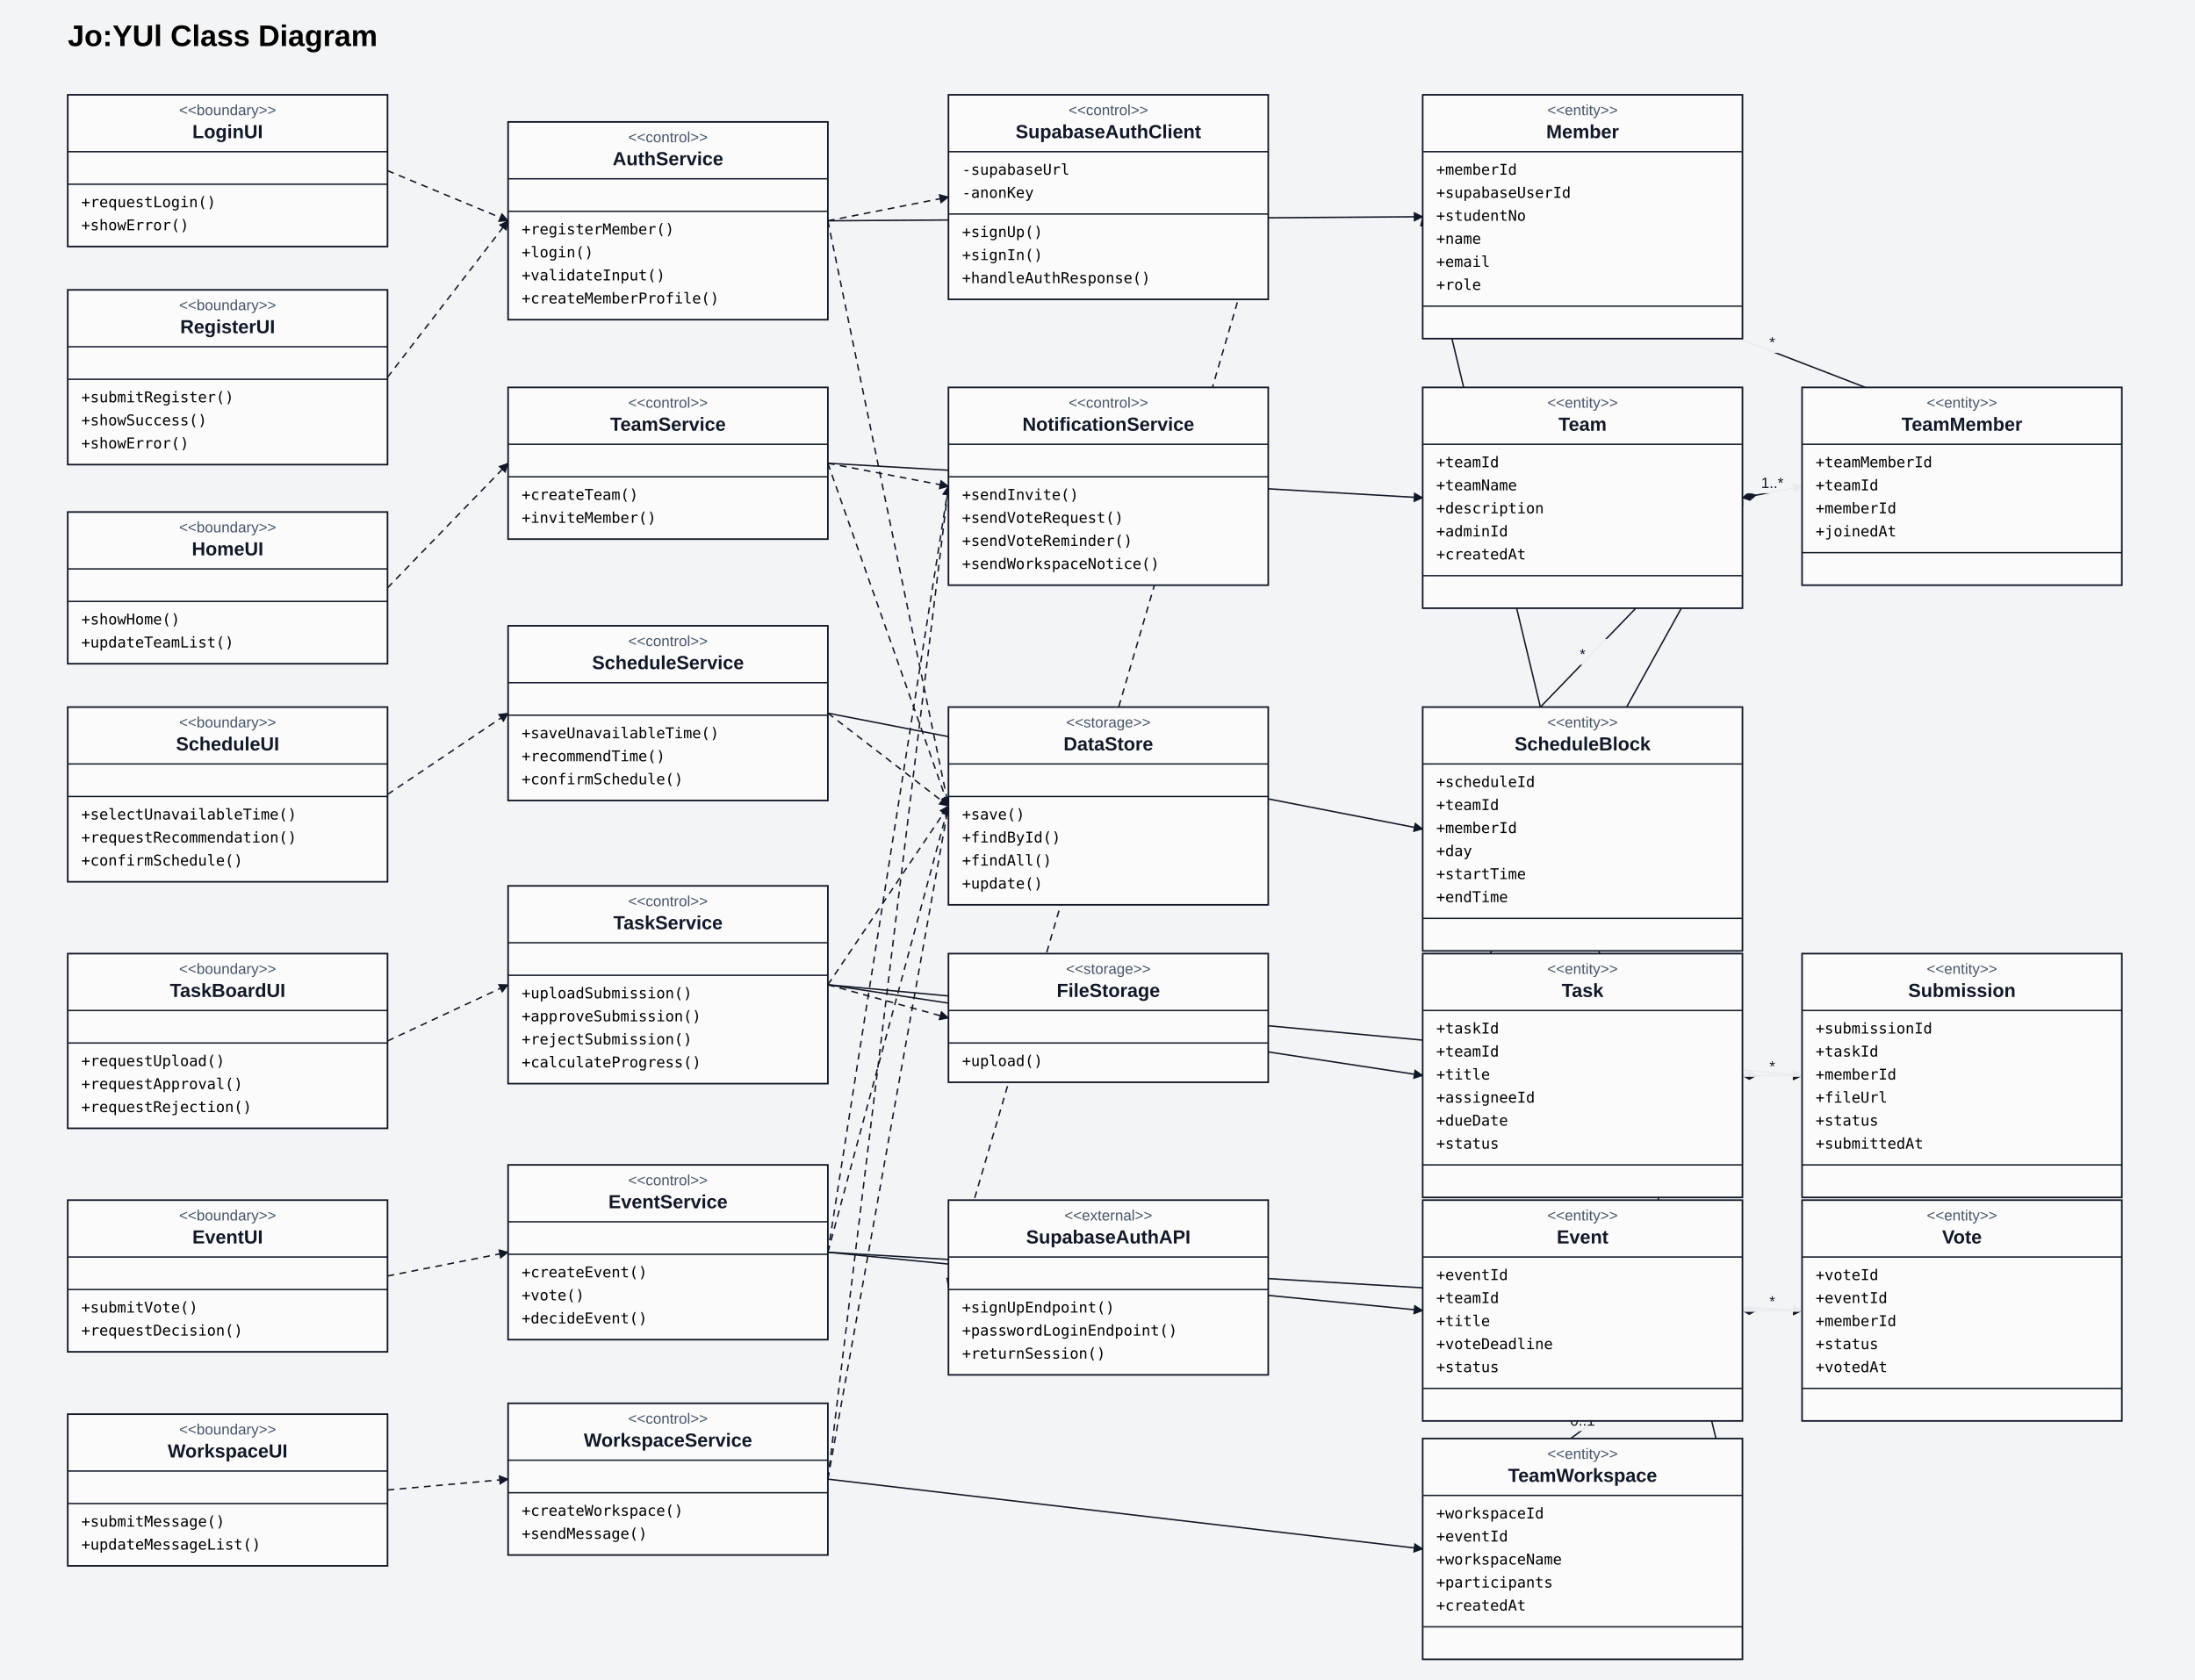
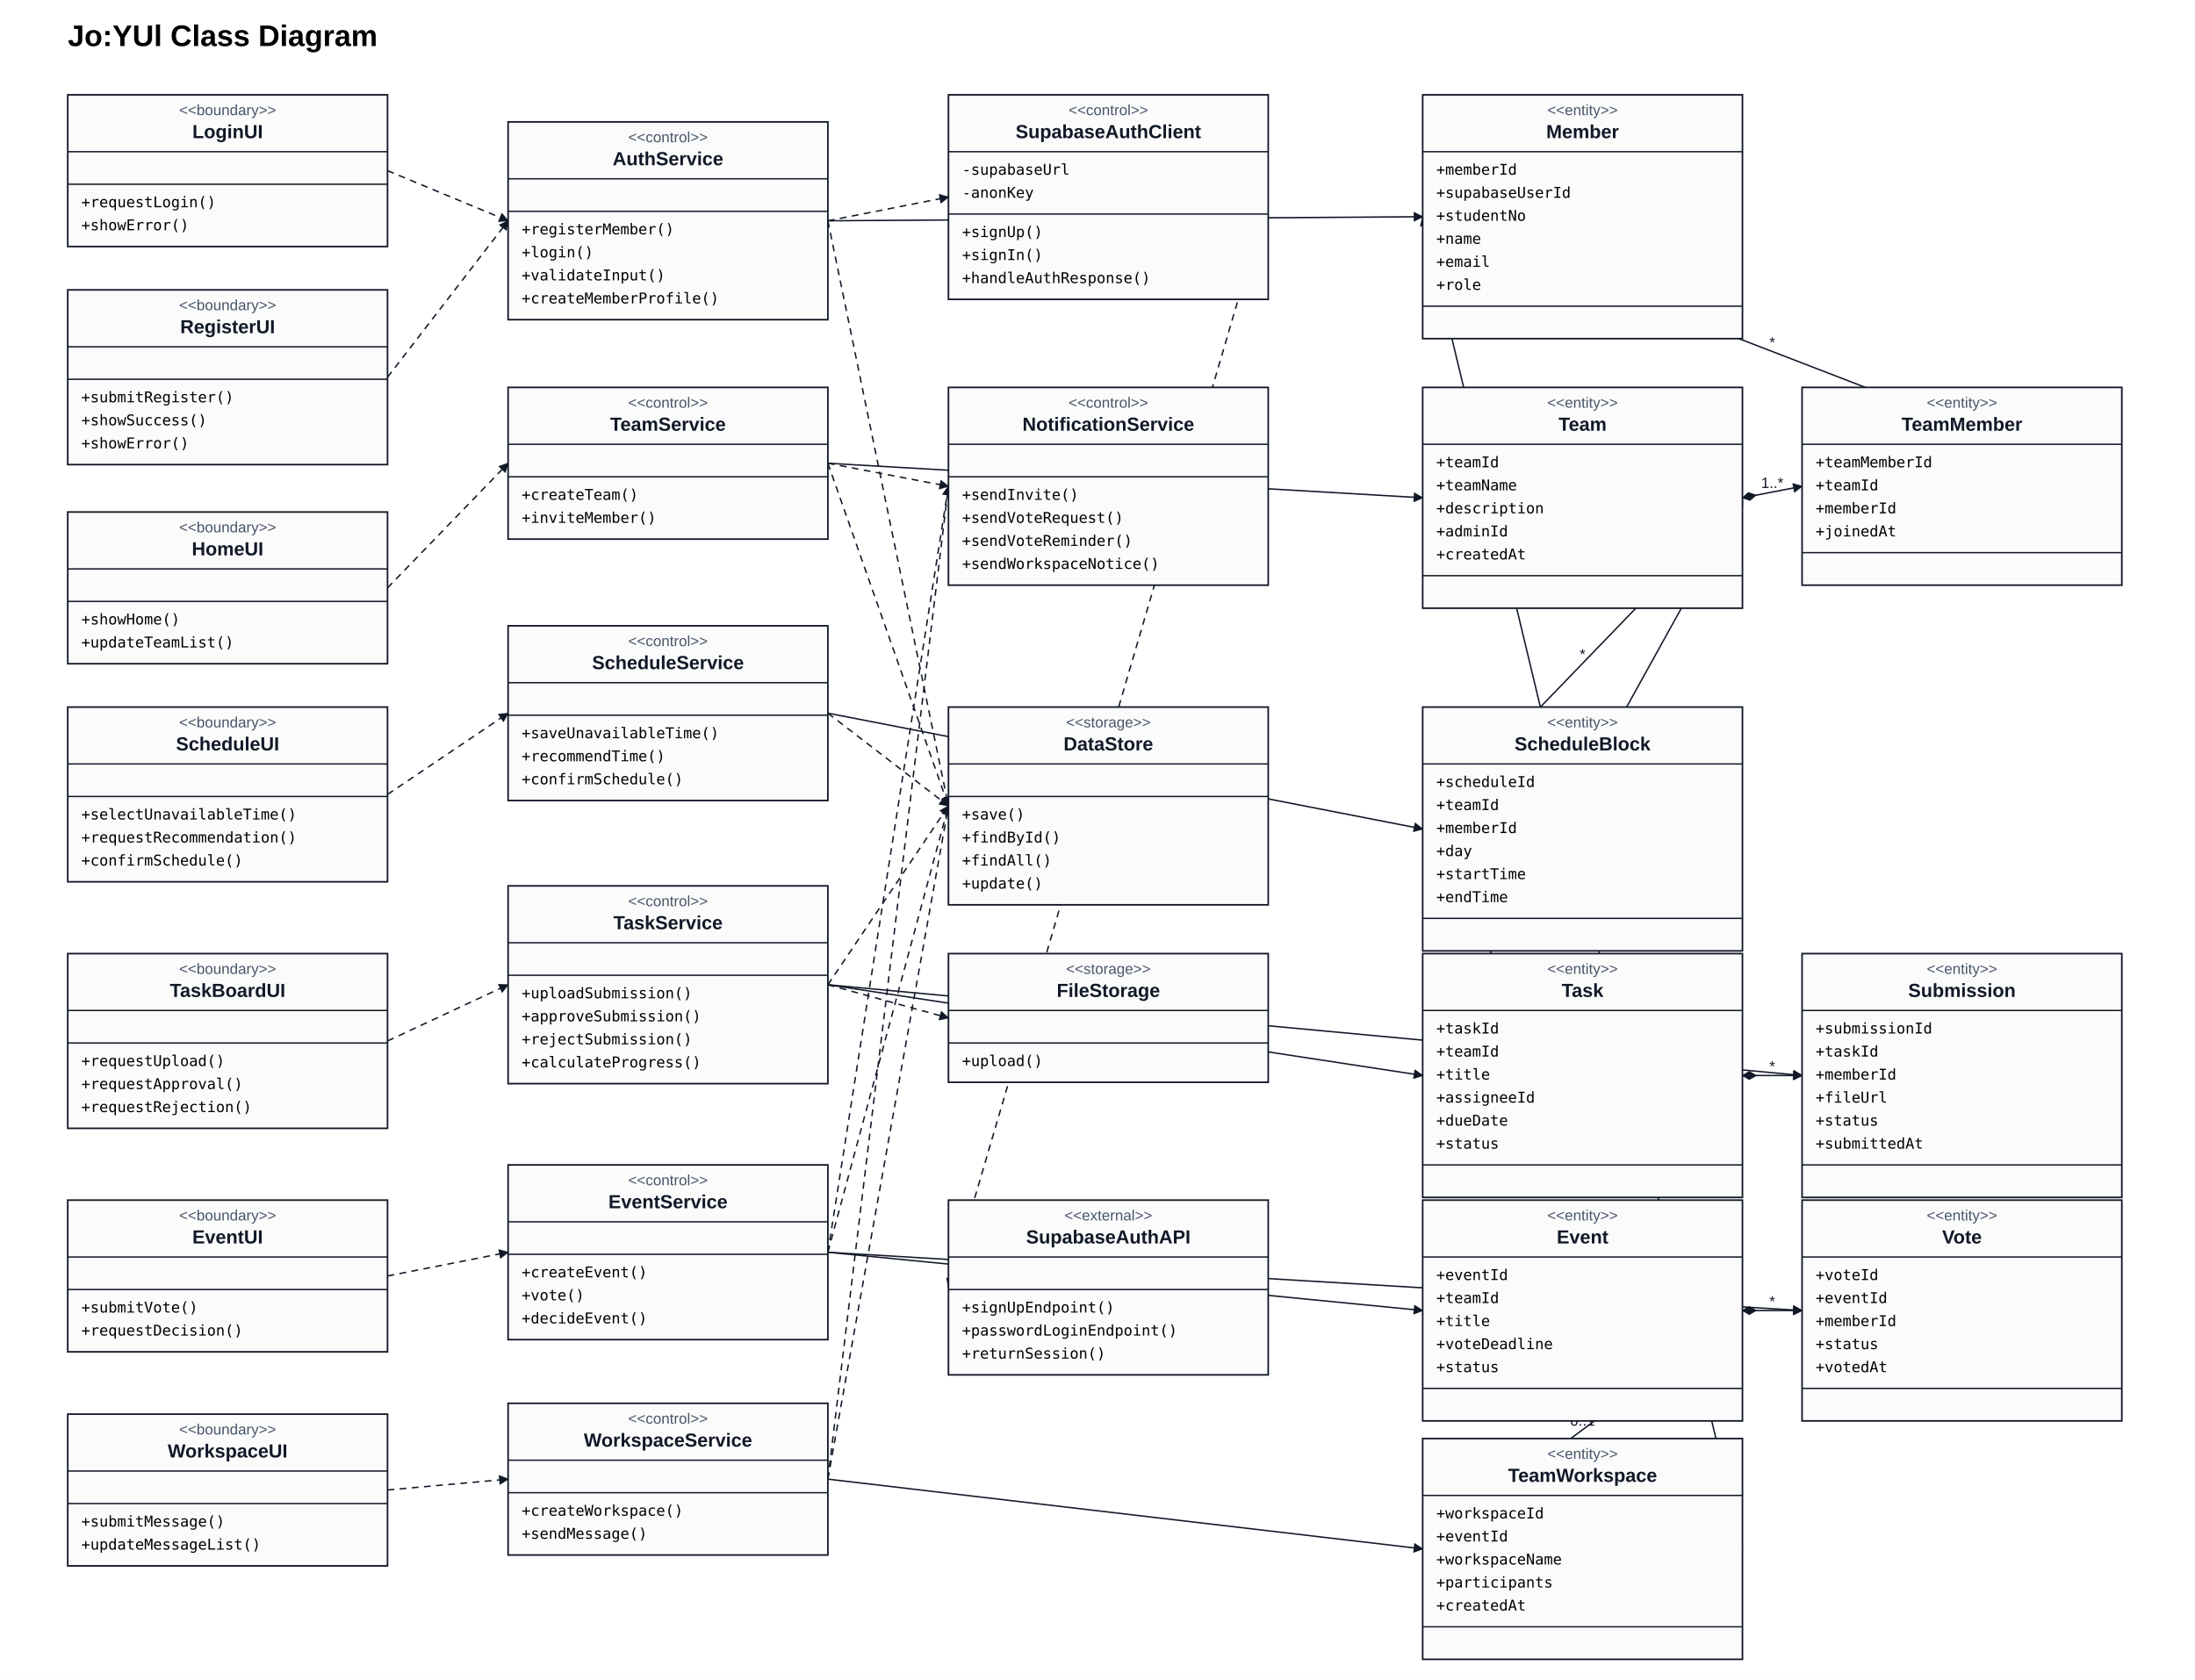
<svg xmlns="http://www.w3.org/2000/svg" width="1620" height="1240" viewBox="0 0 1620 1240">
  <defs>
    <marker id="arrow" viewBox="0 0 10 10" refX="9" refY="5" markerWidth="7" markerHeight="7" orient="auto">
      <path d="M0 0 L10 5 L0 10 z" fill="#111827" />
    </marker>
    <marker id="hollowArrow" viewBox="0 0 10 10" refX="9" refY="5" markerWidth="7" markerHeight="7" orient="auto">
      <path d="M0 0 L10 5 L0 10 z" fill="#fbfbfb" stroke="#111827" />
    </marker>
    <marker id="diamond" viewBox="0 0 16 10" refX="1" refY="5" markerWidth="11" markerHeight="9" orient="auto">
      <path d="M1 5 L8 1 L15 5 L8 9 z" fill="#111827" stroke="#111827" />
    </marker>
  </defs>
-   <rect width="100%" height="100%" fill="#f3f4f6" />
+   <rect width="100%" height="100%" fill="#ffffff" />
  <text x="50" y="34" font-family="Arial, sans-serif" font-size="22" font-weight="700">Jo:YUl Class Diagram</text>
  <line x1="286" y1="126" x2="375" y2="163" stroke="#111827" stroke-width="1.05" stroke-dasharray="5 4" marker-end="url(#arrow)" />
  <line x1="286" y1="278.5" x2="375" y2="163" stroke="#111827" stroke-width="1.05" stroke-dasharray="5 4" marker-end="url(#arrow)" />
  <line x1="611" y1="163" x2="700" y2="145.5" stroke="#111827" stroke-width="1.05" stroke-dasharray="5 4" marker-end="url(#arrow)" />
  <line x1="936" y1="145.5" x2="700" y2="950.5" stroke="#111827" stroke-width="1.05" stroke-dasharray="5 4" marker-end="url(#arrow)" />
  <line x1="611" y1="163" x2="1050" y2="160" stroke="#111827" stroke-width="1.05" marker-end="url(#arrow)" />
  <line x1="611" y1="163" x2="700" y2="595" stroke="#111827" stroke-width="1.05" stroke-dasharray="5 4" marker-end="url(#arrow)" />
  <line x1="286" y1="434" x2="375" y2="342" stroke="#111827" stroke-width="1.05" stroke-dasharray="5 4" marker-end="url(#arrow)" />
  <line x1="286" y1="586.5" x2="375" y2="526.5" stroke="#111827" stroke-width="1.05" stroke-dasharray="5 4" marker-end="url(#arrow)" />
  <line x1="286" y1="768.5" x2="375" y2="727" stroke="#111827" stroke-width="1.05" stroke-dasharray="5 4" marker-end="url(#arrow)" />
  <line x1="286" y1="942" x2="375" y2="924.5" stroke="#111827" stroke-width="1.05" stroke-dasharray="5 4" marker-end="url(#arrow)" />
  <line x1="286" y1="1100" x2="375" y2="1092" stroke="#111827" stroke-width="1.05" stroke-dasharray="5 4" marker-end="url(#arrow)" />
  <line x1="611" y1="342" x2="700" y2="595" stroke="#111827" stroke-width="1.05" stroke-dasharray="5 4" marker-end="url(#arrow)" />
  <line x1="611" y1="526.5" x2="700" y2="595" stroke="#111827" stroke-width="1.05" stroke-dasharray="5 4" marker-end="url(#arrow)" />
  <line x1="611" y1="727" x2="700" y2="595" stroke="#111827" stroke-width="1.05" stroke-dasharray="5 4" marker-end="url(#arrow)" />
  <line x1="611" y1="924.5" x2="700" y2="595" stroke="#111827" stroke-width="1.05" stroke-dasharray="5 4" marker-end="url(#arrow)" />
  <line x1="611" y1="1092" x2="700" y2="595" stroke="#111827" stroke-width="1.05" stroke-dasharray="5 4" marker-end="url(#arrow)" />
  <line x1="611" y1="727" x2="700" y2="751.5" stroke="#111827" stroke-width="1.05" stroke-dasharray="5 4" marker-end="url(#arrow)" />
  <line x1="611" y1="342" x2="700" y2="359" stroke="#111827" stroke-width="1.05" stroke-dasharray="5 4" marker-end="url(#arrow)" />
  <line x1="611" y1="924.5" x2="700" y2="359" stroke="#111827" stroke-width="1.05" stroke-dasharray="5 4" marker-end="url(#arrow)" />
  <line x1="611" y1="1092" x2="700" y2="359" stroke="#111827" stroke-width="1.05" stroke-dasharray="5 4" marker-end="url(#arrow)" />
  <line x1="611" y1="342" x2="1050" y2="367.5" stroke="#111827" stroke-width="1.05" marker-end="url(#arrow)" />
  <line x1="611" y1="526.5" x2="1050" y2="612" stroke="#111827" stroke-width="1.05" marker-end="url(#arrow)" />
  <line x1="611" y1="727" x2="1050" y2="794" stroke="#111827" stroke-width="1.05" marker-end="url(#arrow)" />
  <line x1="611" y1="727" x2="1330" y2="794" stroke="#111827" stroke-width="1.05" marker-end="url(#arrow)" />
  <line x1="611" y1="924.5" x2="1050" y2="967.5" stroke="#111827" stroke-width="1.05" marker-end="url(#arrow)" />
  <line x1="611" y1="924.5" x2="1330" y2="967.5" stroke="#111827" stroke-width="1.05" marker-end="url(#arrow)" />
  <line x1="611" y1="1092" x2="1050" y2="1143.5" stroke="#111827" stroke-width="1.05" marker-end="url(#arrow)" />
  <line x1="1286" y1="367.5" x2="1330" y2="359" stroke="#111827" stroke-width="1.05" marker-start="url(#diamond)" marker-end="url(#arrow)" />
-   <rect x="1281" y="345.25" width="54" height="19" fill="#f3f4f6" opacity="0.96" />
  <text x="1308" y="360.25" text-anchor="middle" font-family="Arial, sans-serif" font-size="11" font-weight="400" fill="#111827">1..*</text>
  <line x1="1566" y1="359" x2="1050" y2="160" stroke="#111827" stroke-width="1.05" marker-end="url(#arrow)" />
-   <rect x="1281" y="241.5" width="54" height="19" fill="#f3f4f6" opacity="0.96" />
  <text x="1308" y="256.5" text-anchor="middle" font-family="Arial, sans-serif" font-size="11" font-weight="400" fill="#111827">*</text>
  <line x1="1286" y1="367.5" x2="1050" y2="612" stroke="#111827" stroke-width="1.05" marker-start="url(#diamond)" marker-end="url(#arrow)" />
-   <rect x="1141" y="471.75" width="54" height="19" fill="#f3f4f6" opacity="0.96" />
  <text x="1168" y="486.75" text-anchor="middle" font-family="Arial, sans-serif" font-size="11" font-weight="400" fill="#111827">*</text>
  <line x1="1286" y1="367.5" x2="1050" y2="794" stroke="#111827" stroke-width="1.05" marker-start="url(#diamond)" marker-end="url(#arrow)" />
-   <rect x="1141" y="562.75" width="54" height="19" fill="#f3f4f6" opacity="0.96" />
  <text x="1168" y="577.75" text-anchor="middle" font-family="Arial, sans-serif" font-size="11" font-weight="400" fill="#111827">*</text>
  <line x1="1286" y1="794" x2="1330" y2="794" stroke="#111827" stroke-width="1.05" marker-start="url(#diamond)" marker-end="url(#arrow)" />
-   <rect x="1281" y="776" width="54" height="19" fill="#f3f4f6" opacity="0.96" />
  <text x="1308" y="791" text-anchor="middle" font-family="Arial, sans-serif" font-size="11" font-weight="400" fill="#111827">*</text>
  <line x1="1286" y1="967.5" x2="1330" y2="967.5" stroke="#111827" stroke-width="1.05" marker-start="url(#diamond)" marker-end="url(#arrow)" />
-   <rect x="1281" y="949.5" width="54" height="19" fill="#f3f4f6" opacity="0.96" />
  <text x="1308" y="964.5" text-anchor="middle" font-family="Arial, sans-serif" font-size="11" font-weight="400" fill="#111827">*</text>
  <line x1="1286" y1="967.5" x2="1050" y2="1143.5" stroke="#111827" stroke-width="1.05" marker-start="url(#diamond)" marker-end="url(#arrow)" />
-   <rect x="1141" y="1037.5" width="54" height="19" fill="#f3f4f6" opacity="0.96" />
  <text x="1168" y="1052.5" text-anchor="middle" font-family="Arial, sans-serif" font-size="11" font-weight="400" fill="#111827">0..1</text>
  <line x1="1286" y1="1143.5" x2="1050" y2="160" stroke="#111827" stroke-width="1.05" marker-end="url(#arrow)" />
-   <rect x="1141" y="633.75" width="54" height="19" fill="#f3f4f6" opacity="0.96" />
  <text x="1168" y="648.75" text-anchor="middle" font-family="Arial, sans-serif" font-size="11" font-weight="400" fill="#111827">*</text>
  <rect x="50" y="70" width="236" height="112" fill="#fbfbfb" stroke="#111827" stroke-width="1.2" />
  <line x1="50" y1="112" x2="286" y2="112" stroke="#111827" />
  <line x1="50" y1="136" x2="286" y2="136" stroke="#111827" />
  <text x="168" y="85" text-anchor="middle" font-family="Arial, sans-serif" font-size="11" fill="#475569">&lt;&lt;boundary&gt;&gt;</text>
  <text x="168" y="102" text-anchor="middle" font-family="Arial, sans-serif" font-size="14" font-weight="700" fill="#111827">LoginUI</text>
  <text x="60" y="153" font-family="Consolas, monospace" font-size="11">+requestLogin()</text>
  <text x="60" y="170" font-family="Consolas, monospace" font-size="11">+showError()</text>
  <rect x="50" y="214" width="236" height="129" fill="#fbfbfb" stroke="#111827" stroke-width="1.2" />
  <line x1="50" y1="256" x2="286" y2="256" stroke="#111827" />
  <line x1="50" y1="280" x2="286" y2="280" stroke="#111827" />
  <text x="168" y="229" text-anchor="middle" font-family="Arial, sans-serif" font-size="11" fill="#475569">&lt;&lt;boundary&gt;&gt;</text>
  <text x="168" y="246" text-anchor="middle" font-family="Arial, sans-serif" font-size="14" font-weight="700" fill="#111827">RegisterUI</text>
  <text x="60" y="297" font-family="Consolas, monospace" font-size="11">+submitRegister()</text>
  <text x="60" y="314" font-family="Consolas, monospace" font-size="11">+showSuccess()</text>
  <text x="60" y="331" font-family="Consolas, monospace" font-size="11">+showError()</text>
  <rect x="50" y="378" width="236" height="112" fill="#fbfbfb" stroke="#111827" stroke-width="1.2" />
  <line x1="50" y1="420" x2="286" y2="420" stroke="#111827" />
  <line x1="50" y1="444" x2="286" y2="444" stroke="#111827" />
  <text x="168" y="393" text-anchor="middle" font-family="Arial, sans-serif" font-size="11" fill="#475569">&lt;&lt;boundary&gt;&gt;</text>
  <text x="168" y="410" text-anchor="middle" font-family="Arial, sans-serif" font-size="14" font-weight="700" fill="#111827">HomeUI</text>
  <text x="60" y="461" font-family="Consolas, monospace" font-size="11">+showHome()</text>
  <text x="60" y="478" font-family="Consolas, monospace" font-size="11">+updateTeamList()</text>
  <rect x="50" y="522" width="236" height="129" fill="#fbfbfb" stroke="#111827" stroke-width="1.2" />
  <line x1="50" y1="564" x2="286" y2="564" stroke="#111827" />
  <line x1="50" y1="588" x2="286" y2="588" stroke="#111827" />
  <text x="168" y="537" text-anchor="middle" font-family="Arial, sans-serif" font-size="11" fill="#475569">&lt;&lt;boundary&gt;&gt;</text>
  <text x="168" y="554" text-anchor="middle" font-family="Arial, sans-serif" font-size="14" font-weight="700" fill="#111827">ScheduleUI</text>
  <text x="60" y="605" font-family="Consolas, monospace" font-size="11">+selectUnavailableTime()</text>
  <text x="60" y="622" font-family="Consolas, monospace" font-size="11">+requestRecommendation()</text>
  <text x="60" y="639" font-family="Consolas, monospace" font-size="11">+confirmSchedule()</text>
  <rect x="50" y="704" width="236" height="129" fill="#fbfbfb" stroke="#111827" stroke-width="1.2" />
  <line x1="50" y1="746" x2="286" y2="746" stroke="#111827" />
  <line x1="50" y1="770" x2="286" y2="770" stroke="#111827" />
  <text x="168" y="719" text-anchor="middle" font-family="Arial, sans-serif" font-size="11" fill="#475569">&lt;&lt;boundary&gt;&gt;</text>
  <text x="168" y="736" text-anchor="middle" font-family="Arial, sans-serif" font-size="14" font-weight="700" fill="#111827">TaskBoardUI</text>
  <text x="60" y="787" font-family="Consolas, monospace" font-size="11">+requestUpload()</text>
  <text x="60" y="804" font-family="Consolas, monospace" font-size="11">+requestApproval()</text>
  <text x="60" y="821" font-family="Consolas, monospace" font-size="11">+requestRejection()</text>
  <rect x="50" y="886" width="236" height="112" fill="#fbfbfb" stroke="#111827" stroke-width="1.2" />
  <line x1="50" y1="928" x2="286" y2="928" stroke="#111827" />
  <line x1="50" y1="952" x2="286" y2="952" stroke="#111827" />
  <text x="168" y="901" text-anchor="middle" font-family="Arial, sans-serif" font-size="11" fill="#475569">&lt;&lt;boundary&gt;&gt;</text>
  <text x="168" y="918" text-anchor="middle" font-family="Arial, sans-serif" font-size="14" font-weight="700" fill="#111827">EventUI</text>
  <text x="60" y="969" font-family="Consolas, monospace" font-size="11">+submitVote()</text>
  <text x="60" y="986" font-family="Consolas, monospace" font-size="11">+requestDecision()</text>
  <rect x="50" y="1044" width="236" height="112" fill="#fbfbfb" stroke="#111827" stroke-width="1.2" />
  <line x1="50" y1="1086" x2="286" y2="1086" stroke="#111827" />
  <line x1="50" y1="1110" x2="286" y2="1110" stroke="#111827" />
  <text x="168" y="1059" text-anchor="middle" font-family="Arial, sans-serif" font-size="11" fill="#475569">&lt;&lt;boundary&gt;&gt;</text>
  <text x="168" y="1076" text-anchor="middle" font-family="Arial, sans-serif" font-size="14" font-weight="700" fill="#111827">WorkspaceUI</text>
  <text x="60" y="1127" font-family="Consolas, monospace" font-size="11">+submitMessage()</text>
  <text x="60" y="1144" font-family="Consolas, monospace" font-size="11">+updateMessageList()</text>
  <rect x="375" y="90" width="236" height="146" fill="#fbfbfb" stroke="#111827" stroke-width="1.2" />
  <line x1="375" y1="132" x2="611" y2="132" stroke="#111827" />
  <line x1="375" y1="156" x2="611" y2="156" stroke="#111827" />
  <text x="493" y="105" text-anchor="middle" font-family="Arial, sans-serif" font-size="11" fill="#475569">&lt;&lt;control&gt;&gt;</text>
  <text x="493" y="122" text-anchor="middle" font-family="Arial, sans-serif" font-size="14" font-weight="700" fill="#111827">AuthService</text>
  <text x="385" y="173" font-family="Consolas, monospace" font-size="11">+registerMember()</text>
  <text x="385" y="190" font-family="Consolas, monospace" font-size="11">+login()</text>
  <text x="385" y="207" font-family="Consolas, monospace" font-size="11">+validateInput()</text>
  <text x="385" y="224" font-family="Consolas, monospace" font-size="11">+createMemberProfile()</text>
  <rect x="375" y="286" width="236" height="112" fill="#fbfbfb" stroke="#111827" stroke-width="1.2" />
  <line x1="375" y1="328" x2="611" y2="328" stroke="#111827" />
  <line x1="375" y1="352" x2="611" y2="352" stroke="#111827" />
  <text x="493" y="301" text-anchor="middle" font-family="Arial, sans-serif" font-size="11" fill="#475569">&lt;&lt;control&gt;&gt;</text>
  <text x="493" y="318" text-anchor="middle" font-family="Arial, sans-serif" font-size="14" font-weight="700" fill="#111827">TeamService</text>
  <text x="385" y="369" font-family="Consolas, monospace" font-size="11">+createTeam()</text>
  <text x="385" y="386" font-family="Consolas, monospace" font-size="11">+inviteMember()</text>
  <rect x="375" y="462" width="236" height="129" fill="#fbfbfb" stroke="#111827" stroke-width="1.2" />
  <line x1="375" y1="504" x2="611" y2="504" stroke="#111827" />
  <line x1="375" y1="528" x2="611" y2="528" stroke="#111827" />
  <text x="493" y="477" text-anchor="middle" font-family="Arial, sans-serif" font-size="11" fill="#475569">&lt;&lt;control&gt;&gt;</text>
  <text x="493" y="494" text-anchor="middle" font-family="Arial, sans-serif" font-size="14" font-weight="700" fill="#111827">ScheduleService</text>
  <text x="385" y="545" font-family="Consolas, monospace" font-size="11">+saveUnavailableTime()</text>
  <text x="385" y="562" font-family="Consolas, monospace" font-size="11">+recommendTime()</text>
  <text x="385" y="579" font-family="Consolas, monospace" font-size="11">+confirmSchedule()</text>
  <rect x="375" y="654" width="236" height="146" fill="#fbfbfb" stroke="#111827" stroke-width="1.2" />
  <line x1="375" y1="696" x2="611" y2="696" stroke="#111827" />
  <line x1="375" y1="720" x2="611" y2="720" stroke="#111827" />
  <text x="493" y="669" text-anchor="middle" font-family="Arial, sans-serif" font-size="11" fill="#475569">&lt;&lt;control&gt;&gt;</text>
  <text x="493" y="686" text-anchor="middle" font-family="Arial, sans-serif" font-size="14" font-weight="700" fill="#111827">TaskService</text>
  <text x="385" y="737" font-family="Consolas, monospace" font-size="11">+uploadSubmission()</text>
  <text x="385" y="754" font-family="Consolas, monospace" font-size="11">+approveSubmission()</text>
  <text x="385" y="771" font-family="Consolas, monospace" font-size="11">+rejectSubmission()</text>
  <text x="385" y="788" font-family="Consolas, monospace" font-size="11">+calculateProgress()</text>
  <rect x="375" y="860" width="236" height="129" fill="#fbfbfb" stroke="#111827" stroke-width="1.2" />
  <line x1="375" y1="902" x2="611" y2="902" stroke="#111827" />
  <line x1="375" y1="926" x2="611" y2="926" stroke="#111827" />
  <text x="493" y="875" text-anchor="middle" font-family="Arial, sans-serif" font-size="11" fill="#475569">&lt;&lt;control&gt;&gt;</text>
  <text x="493" y="892" text-anchor="middle" font-family="Arial, sans-serif" font-size="14" font-weight="700" fill="#111827">EventService</text>
  <text x="385" y="943" font-family="Consolas, monospace" font-size="11">+createEvent()</text>
  <text x="385" y="960" font-family="Consolas, monospace" font-size="11">+vote()</text>
  <text x="385" y="977" font-family="Consolas, monospace" font-size="11">+decideEvent()</text>
  <rect x="375" y="1036" width="236" height="112" fill="#fbfbfb" stroke="#111827" stroke-width="1.2" />
  <line x1="375" y1="1078" x2="611" y2="1078" stroke="#111827" />
  <line x1="375" y1="1102" x2="611" y2="1102" stroke="#111827" />
  <text x="493" y="1051" text-anchor="middle" font-family="Arial, sans-serif" font-size="11" fill="#475569">&lt;&lt;control&gt;&gt;</text>
  <text x="493" y="1068" text-anchor="middle" font-family="Arial, sans-serif" font-size="14" font-weight="700" fill="#111827">WorkspaceService</text>
  <text x="385" y="1119" font-family="Consolas, monospace" font-size="11">+createWorkspace()</text>
  <text x="385" y="1136" font-family="Consolas, monospace" font-size="11">+sendMessage()</text>
  <rect x="700" y="70" width="236" height="151" fill="#fbfbfb" stroke="#111827" stroke-width="1.2" />
  <line x1="700" y1="112" x2="936" y2="112" stroke="#111827" />
  <line x1="700" y1="158" x2="936" y2="158" stroke="#111827" />
  <text x="818" y="85" text-anchor="middle" font-family="Arial, sans-serif" font-size="11" fill="#475569">&lt;&lt;control&gt;&gt;</text>
  <text x="818" y="102" text-anchor="middle" font-family="Arial, sans-serif" font-size="14" font-weight="700" fill="#111827">SupabaseAuthClient</text>
  <text x="710" y="129" font-family="Consolas, monospace" font-size="11">-supabaseUrl</text>
  <text x="710" y="146" font-family="Consolas, monospace" font-size="11">-anonKey</text>
  <text x="710" y="175" font-family="Consolas, monospace" font-size="11">+signUp()</text>
  <text x="710" y="192" font-family="Consolas, monospace" font-size="11">+signIn()</text>
  <text x="710" y="209" font-family="Consolas, monospace" font-size="11">+handleAuthResponse()</text>
  <rect x="700" y="286" width="236" height="146" fill="#fbfbfb" stroke="#111827" stroke-width="1.2" />
  <line x1="700" y1="328" x2="936" y2="328" stroke="#111827" />
  <line x1="700" y1="352" x2="936" y2="352" stroke="#111827" />
  <text x="818" y="301" text-anchor="middle" font-family="Arial, sans-serif" font-size="11" fill="#475569">&lt;&lt;control&gt;&gt;</text>
  <text x="818" y="318" text-anchor="middle" font-family="Arial, sans-serif" font-size="14" font-weight="700" fill="#111827">NotificationService</text>
  <text x="710" y="369" font-family="Consolas, monospace" font-size="11">+sendInvite()</text>
  <text x="710" y="386" font-family="Consolas, monospace" font-size="11">+sendVoteRequest()</text>
  <text x="710" y="403" font-family="Consolas, monospace" font-size="11">+sendVoteReminder()</text>
  <text x="710" y="420" font-family="Consolas, monospace" font-size="11">+sendWorkspaceNotice()</text>
  <rect x="700" y="522" width="236" height="146" fill="#fbfbfb" stroke="#111827" stroke-width="1.2" />
  <line x1="700" y1="564" x2="936" y2="564" stroke="#111827" />
  <line x1="700" y1="588" x2="936" y2="588" stroke="#111827" />
  <text x="818" y="537" text-anchor="middle" font-family="Arial, sans-serif" font-size="11" fill="#475569">&lt;&lt;storage&gt;&gt;</text>
  <text x="818" y="554" text-anchor="middle" font-family="Arial, sans-serif" font-size="14" font-weight="700" fill="#111827">DataStore</text>
  <text x="710" y="605" font-family="Consolas, monospace" font-size="11">+save()</text>
  <text x="710" y="622" font-family="Consolas, monospace" font-size="11">+findById()</text>
  <text x="710" y="639" font-family="Consolas, monospace" font-size="11">+findAll()</text>
  <text x="710" y="656" font-family="Consolas, monospace" font-size="11">+update()</text>
  <rect x="700" y="704" width="236" height="95" fill="#fbfbfb" stroke="#111827" stroke-width="1.2" />
  <line x1="700" y1="746" x2="936" y2="746" stroke="#111827" />
  <line x1="700" y1="770" x2="936" y2="770" stroke="#111827" />
  <text x="818" y="719" text-anchor="middle" font-family="Arial, sans-serif" font-size="11" fill="#475569">&lt;&lt;storage&gt;&gt;</text>
  <text x="818" y="736" text-anchor="middle" font-family="Arial, sans-serif" font-size="14" font-weight="700" fill="#111827">FileStorage</text>
  <text x="710" y="787" font-family="Consolas, monospace" font-size="11">+upload()</text>
  <rect x="700" y="886" width="236" height="129" fill="#fbfbfb" stroke="#111827" stroke-width="1.2" />
  <line x1="700" y1="928" x2="936" y2="928" stroke="#111827" />
  <line x1="700" y1="952" x2="936" y2="952" stroke="#111827" />
  <text x="818" y="901" text-anchor="middle" font-family="Arial, sans-serif" font-size="11" fill="#475569">&lt;&lt;external&gt;&gt;</text>
  <text x="818" y="918" text-anchor="middle" font-family="Arial, sans-serif" font-size="14" font-weight="700" fill="#111827">SupabaseAuthAPI</text>
  <text x="710" y="969" font-family="Consolas, monospace" font-size="11">+signUpEndpoint()</text>
  <text x="710" y="986" font-family="Consolas, monospace" font-size="11">+passwordLoginEndpoint()</text>
  <text x="710" y="1003" font-family="Consolas, monospace" font-size="11">+returnSession()</text>
  <rect x="1050" y="70" width="236" height="180" fill="#fbfbfb" stroke="#111827" stroke-width="1.2" />
  <line x1="1050" y1="112" x2="1286" y2="112" stroke="#111827" />
  <line x1="1050" y1="226" x2="1286" y2="226" stroke="#111827" />
  <text x="1168" y="85" text-anchor="middle" font-family="Arial, sans-serif" font-size="11" fill="#475569">&lt;&lt;entity&gt;&gt;</text>
  <text x="1168" y="102" text-anchor="middle" font-family="Arial, sans-serif" font-size="14" font-weight="700" fill="#111827">Member</text>
  <text x="1060" y="129" font-family="Consolas, monospace" font-size="11">+memberId</text>
  <text x="1060" y="146" font-family="Consolas, monospace" font-size="11">+supabaseUserId</text>
  <text x="1060" y="163" font-family="Consolas, monospace" font-size="11">+studentNo</text>
  <text x="1060" y="180" font-family="Consolas, monospace" font-size="11">+name</text>
  <text x="1060" y="197" font-family="Consolas, monospace" font-size="11">+email</text>
  <text x="1060" y="214" font-family="Consolas, monospace" font-size="11">+role</text>
  <rect x="1050" y="286" width="236" height="163" fill="#fbfbfb" stroke="#111827" stroke-width="1.2" />
  <line x1="1050" y1="328" x2="1286" y2="328" stroke="#111827" />
  <line x1="1050" y1="425" x2="1286" y2="425" stroke="#111827" />
  <text x="1168" y="301" text-anchor="middle" font-family="Arial, sans-serif" font-size="11" fill="#475569">&lt;&lt;entity&gt;&gt;</text>
  <text x="1168" y="318" text-anchor="middle" font-family="Arial, sans-serif" font-size="14" font-weight="700" fill="#111827">Team</text>
  <text x="1060" y="345" font-family="Consolas, monospace" font-size="11">+teamId</text>
  <text x="1060" y="362" font-family="Consolas, monospace" font-size="11">+teamName</text>
  <text x="1060" y="379" font-family="Consolas, monospace" font-size="11">+description</text>
  <text x="1060" y="396" font-family="Consolas, monospace" font-size="11">+adminId</text>
  <text x="1060" y="413" font-family="Consolas, monospace" font-size="11">+createdAt</text>
  <rect x="1330" y="286" width="236" height="146" fill="#fbfbfb" stroke="#111827" stroke-width="1.2" />
  <line x1="1330" y1="328" x2="1566" y2="328" stroke="#111827" />
  <line x1="1330" y1="408" x2="1566" y2="408" stroke="#111827" />
  <text x="1448" y="301" text-anchor="middle" font-family="Arial, sans-serif" font-size="11" fill="#475569">&lt;&lt;entity&gt;&gt;</text>
  <text x="1448" y="318" text-anchor="middle" font-family="Arial, sans-serif" font-size="14" font-weight="700" fill="#111827">TeamMember</text>
  <text x="1340" y="345" font-family="Consolas, monospace" font-size="11">+teamMemberId</text>
  <text x="1340" y="362" font-family="Consolas, monospace" font-size="11">+teamId</text>
  <text x="1340" y="379" font-family="Consolas, monospace" font-size="11">+memberId</text>
  <text x="1340" y="396" font-family="Consolas, monospace" font-size="11">+joinedAt</text>
  <rect x="1050" y="522" width="236" height="180" fill="#fbfbfb" stroke="#111827" stroke-width="1.2" />
  <line x1="1050" y1="564" x2="1286" y2="564" stroke="#111827" />
  <line x1="1050" y1="678" x2="1286" y2="678" stroke="#111827" />
  <text x="1168" y="537" text-anchor="middle" font-family="Arial, sans-serif" font-size="11" fill="#475569">&lt;&lt;entity&gt;&gt;</text>
  <text x="1168" y="554" text-anchor="middle" font-family="Arial, sans-serif" font-size="14" font-weight="700" fill="#111827">ScheduleBlock</text>
  <text x="1060" y="581" font-family="Consolas, monospace" font-size="11">+scheduleId</text>
  <text x="1060" y="598" font-family="Consolas, monospace" font-size="11">+teamId</text>
  <text x="1060" y="615" font-family="Consolas, monospace" font-size="11">+memberId</text>
  <text x="1060" y="632" font-family="Consolas, monospace" font-size="11">+day</text>
  <text x="1060" y="649" font-family="Consolas, monospace" font-size="11">+startTime</text>
  <text x="1060" y="666" font-family="Consolas, monospace" font-size="11">+endTime</text>
  <rect x="1050" y="704" width="236" height="180" fill="#fbfbfb" stroke="#111827" stroke-width="1.2" />
  <line x1="1050" y1="746" x2="1286" y2="746" stroke="#111827" />
  <line x1="1050" y1="860" x2="1286" y2="860" stroke="#111827" />
  <text x="1168" y="719" text-anchor="middle" font-family="Arial, sans-serif" font-size="11" fill="#475569">&lt;&lt;entity&gt;&gt;</text>
  <text x="1168" y="736" text-anchor="middle" font-family="Arial, sans-serif" font-size="14" font-weight="700" fill="#111827">Task</text>
  <text x="1060" y="763" font-family="Consolas, monospace" font-size="11">+taskId</text>
  <text x="1060" y="780" font-family="Consolas, monospace" font-size="11">+teamId</text>
  <text x="1060" y="797" font-family="Consolas, monospace" font-size="11">+title</text>
  <text x="1060" y="814" font-family="Consolas, monospace" font-size="11">+assigneeId</text>
  <text x="1060" y="831" font-family="Consolas, monospace" font-size="11">+dueDate</text>
  <text x="1060" y="848" font-family="Consolas, monospace" font-size="11">+status</text>
  <rect x="1330" y="704" width="236" height="180" fill="#fbfbfb" stroke="#111827" stroke-width="1.2" />
  <line x1="1330" y1="746" x2="1566" y2="746" stroke="#111827" />
  <line x1="1330" y1="860" x2="1566" y2="860" stroke="#111827" />
  <text x="1448" y="719" text-anchor="middle" font-family="Arial, sans-serif" font-size="11" fill="#475569">&lt;&lt;entity&gt;&gt;</text>
  <text x="1448" y="736" text-anchor="middle" font-family="Arial, sans-serif" font-size="14" font-weight="700" fill="#111827">Submission</text>
  <text x="1340" y="763" font-family="Consolas, monospace" font-size="11">+submissionId</text>
  <text x="1340" y="780" font-family="Consolas, monospace" font-size="11">+taskId</text>
  <text x="1340" y="797" font-family="Consolas, monospace" font-size="11">+memberId</text>
  <text x="1340" y="814" font-family="Consolas, monospace" font-size="11">+fileUrl</text>
  <text x="1340" y="831" font-family="Consolas, monospace" font-size="11">+status</text>
  <text x="1340" y="848" font-family="Consolas, monospace" font-size="11">+submittedAt</text>
  <rect x="1050" y="886" width="236" height="163" fill="#fbfbfb" stroke="#111827" stroke-width="1.2" />
  <line x1="1050" y1="928" x2="1286" y2="928" stroke="#111827" />
  <line x1="1050" y1="1025" x2="1286" y2="1025" stroke="#111827" />
  <text x="1168" y="901" text-anchor="middle" font-family="Arial, sans-serif" font-size="11" fill="#475569">&lt;&lt;entity&gt;&gt;</text>
  <text x="1168" y="918" text-anchor="middle" font-family="Arial, sans-serif" font-size="14" font-weight="700" fill="#111827">Event</text>
  <text x="1060" y="945" font-family="Consolas, monospace" font-size="11">+eventId</text>
  <text x="1060" y="962" font-family="Consolas, monospace" font-size="11">+teamId</text>
  <text x="1060" y="979" font-family="Consolas, monospace" font-size="11">+title</text>
  <text x="1060" y="996" font-family="Consolas, monospace" font-size="11">+voteDeadline</text>
  <text x="1060" y="1013" font-family="Consolas, monospace" font-size="11">+status</text>
  <rect x="1330" y="886" width="236" height="163" fill="#fbfbfb" stroke="#111827" stroke-width="1.2" />
  <line x1="1330" y1="928" x2="1566" y2="928" stroke="#111827" />
  <line x1="1330" y1="1025" x2="1566" y2="1025" stroke="#111827" />
  <text x="1448" y="901" text-anchor="middle" font-family="Arial, sans-serif" font-size="11" fill="#475569">&lt;&lt;entity&gt;&gt;</text>
  <text x="1448" y="918" text-anchor="middle" font-family="Arial, sans-serif" font-size="14" font-weight="700" fill="#111827">Vote</text>
  <text x="1340" y="945" font-family="Consolas, monospace" font-size="11">+voteId</text>
  <text x="1340" y="962" font-family="Consolas, monospace" font-size="11">+eventId</text>
  <text x="1340" y="979" font-family="Consolas, monospace" font-size="11">+memberId</text>
  <text x="1340" y="996" font-family="Consolas, monospace" font-size="11">+status</text>
  <text x="1340" y="1013" font-family="Consolas, monospace" font-size="11">+votedAt</text>
  <rect x="1050" y="1062" width="236" height="163" fill="#fbfbfb" stroke="#111827" stroke-width="1.2" />
  <line x1="1050" y1="1104" x2="1286" y2="1104" stroke="#111827" />
  <line x1="1050" y1="1201" x2="1286" y2="1201" stroke="#111827" />
  <text x="1168" y="1077" text-anchor="middle" font-family="Arial, sans-serif" font-size="11" fill="#475569">&lt;&lt;entity&gt;&gt;</text>
  <text x="1168" y="1094" text-anchor="middle" font-family="Arial, sans-serif" font-size="14" font-weight="700" fill="#111827">TeamWorkspace</text>
  <text x="1060" y="1121" font-family="Consolas, monospace" font-size="11">+workspaceId</text>
  <text x="1060" y="1138" font-family="Consolas, monospace" font-size="11">+eventId</text>
  <text x="1060" y="1155" font-family="Consolas, monospace" font-size="11">+workspaceName</text>
  <text x="1060" y="1172" font-family="Consolas, monospace" font-size="11">+participants</text>
  <text x="1060" y="1189" font-family="Consolas, monospace" font-size="11">+createdAt</text>
</svg>
